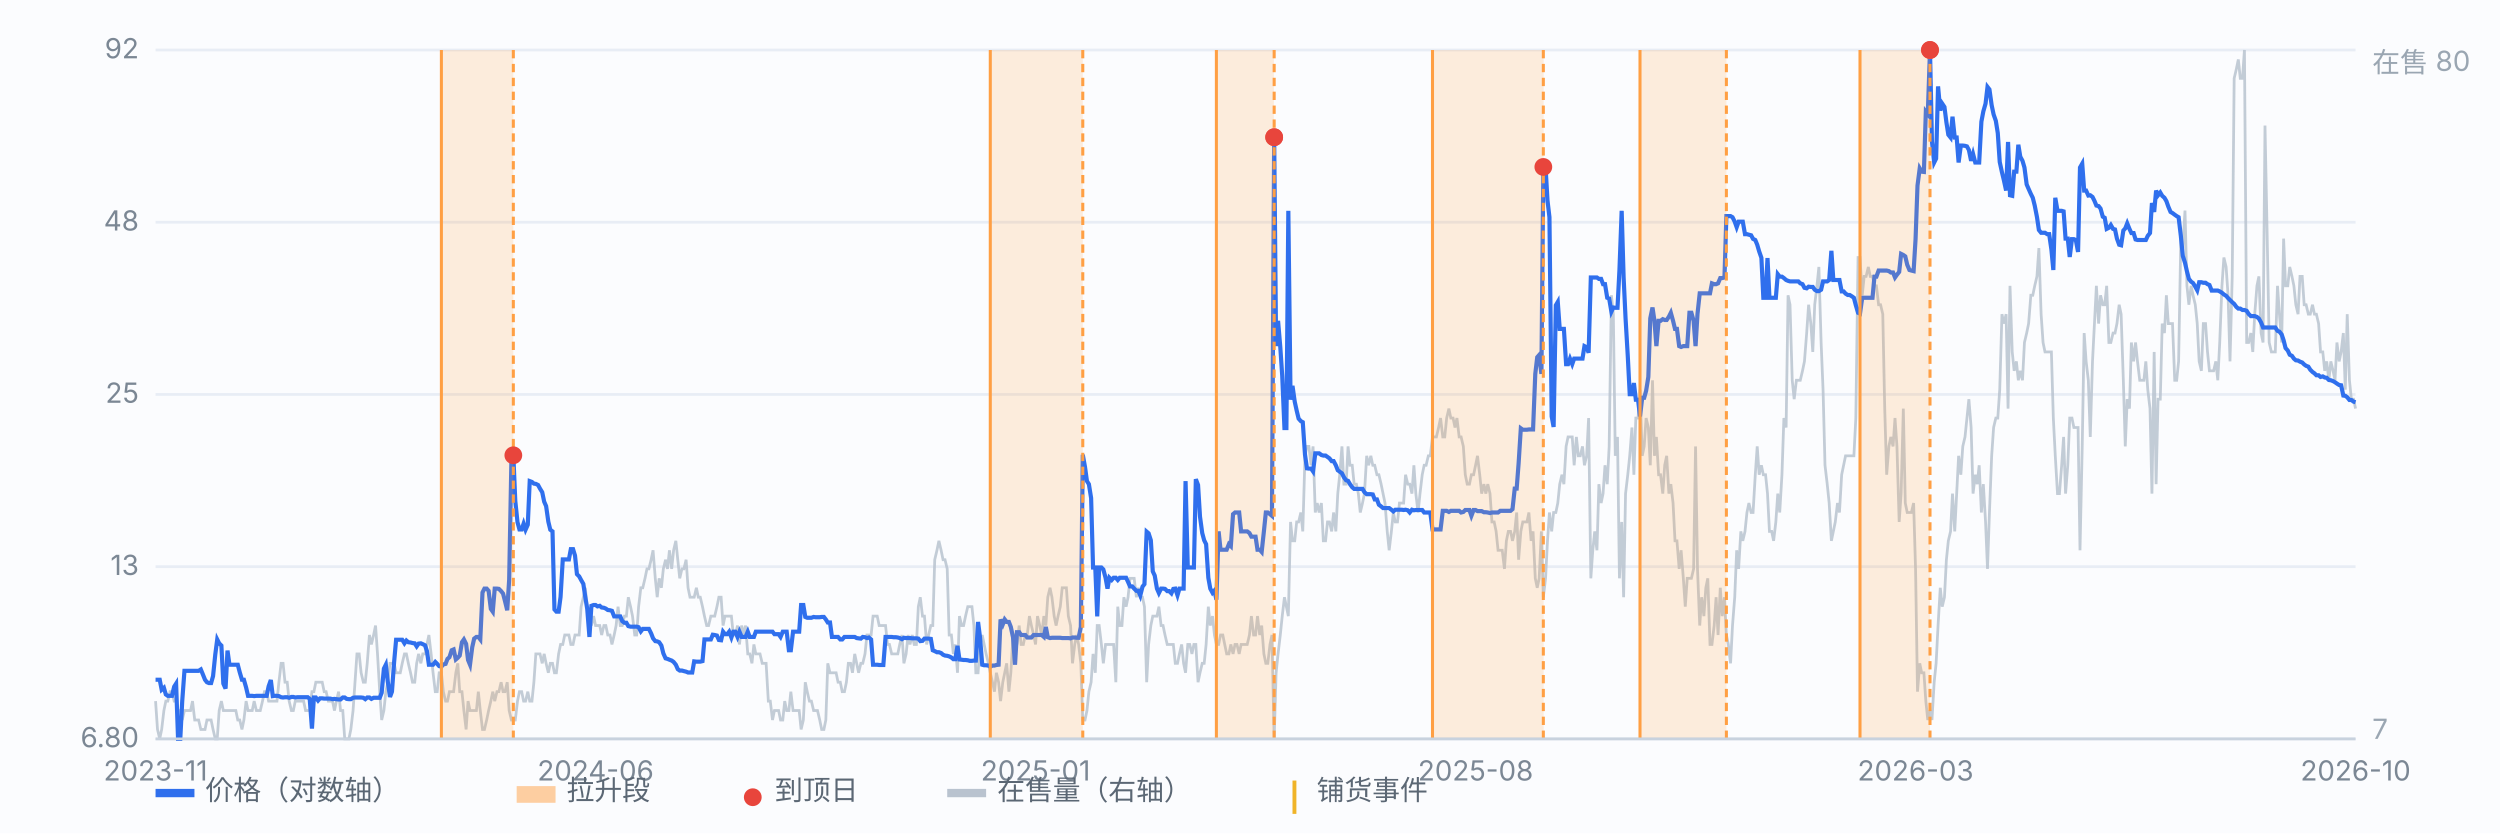
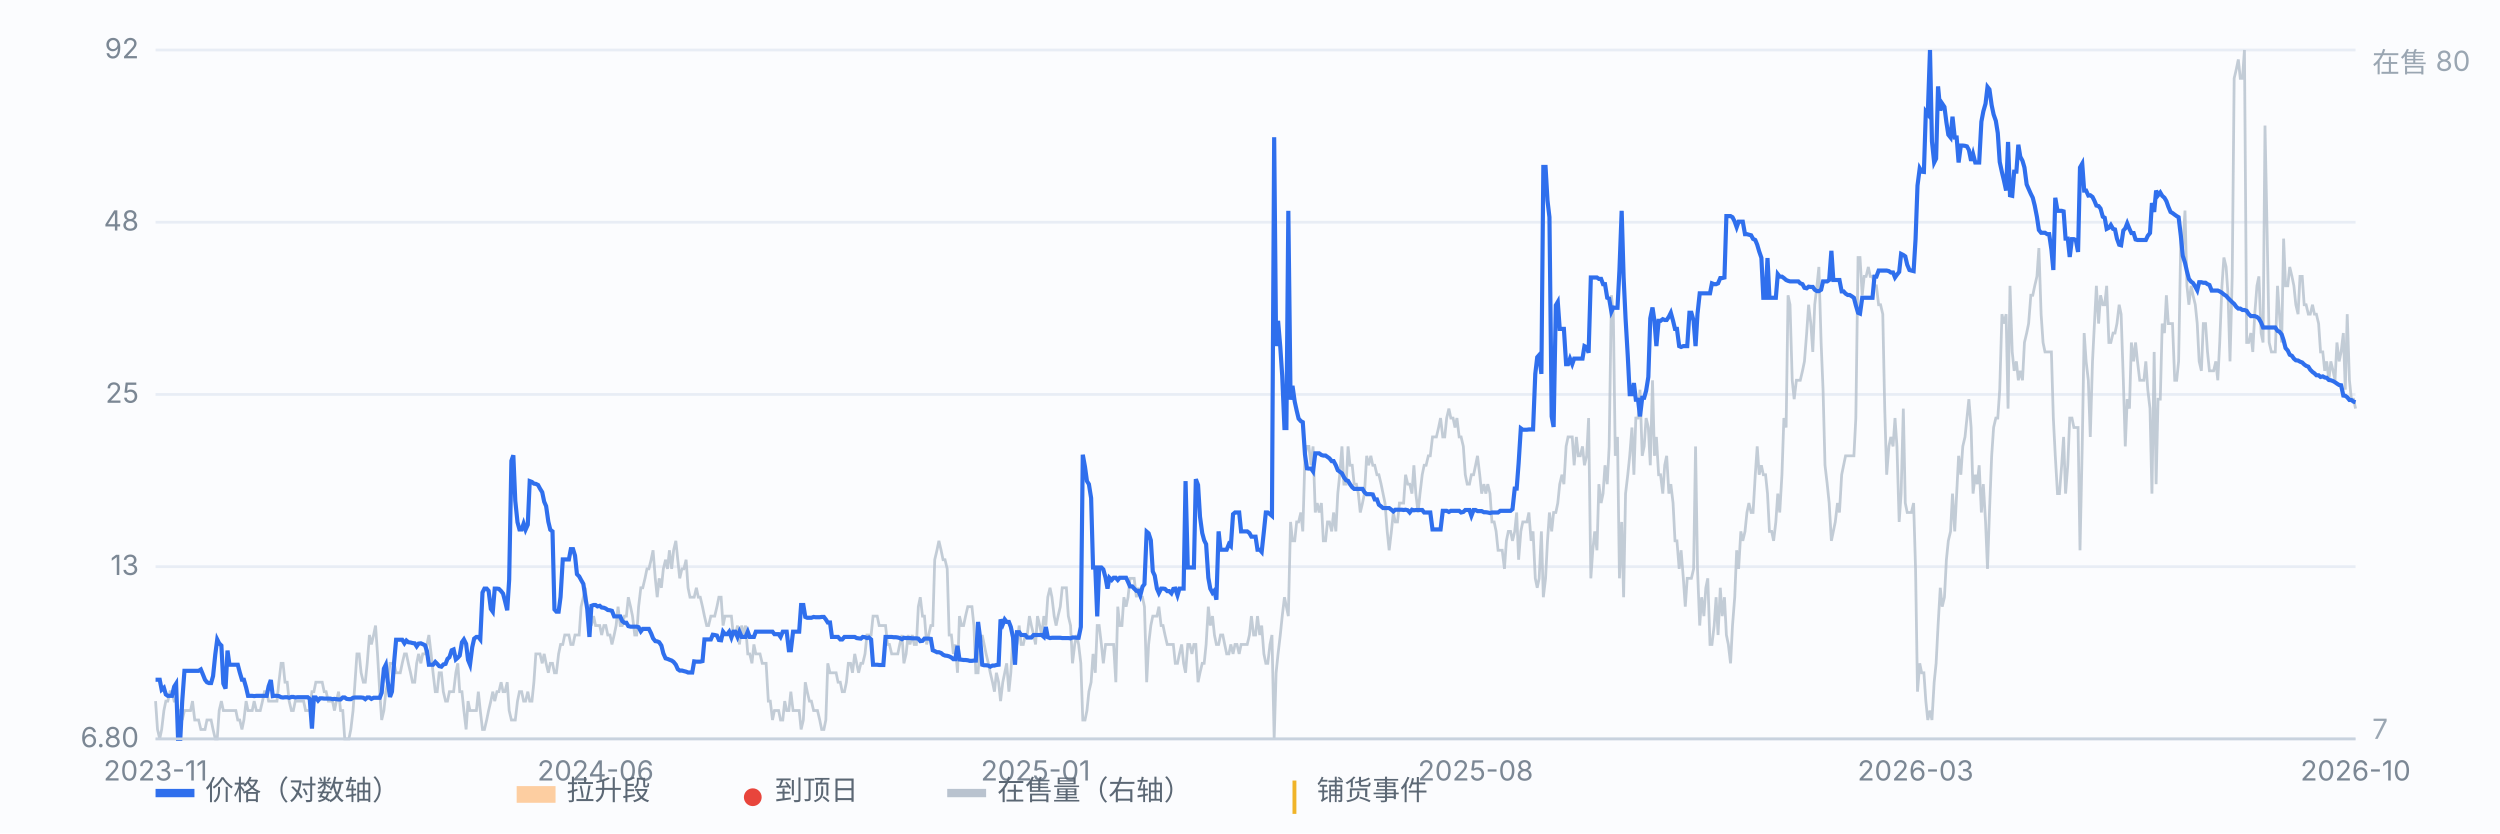
<svg xmlns="http://www.w3.org/2000/svg" viewBox="0 0 900 300" preserveAspectRatio="xMidYMid meet" style="width:100%;max-width:900px;height:auto;display:block" font-family="-apple-system,Segoe UI,Microsoft YaHei,sans-serif" font-size="10">
  <rect x="0" y="0" width="900" height="300" fill="#fbfcfe" />
  <line x1="56" y1="266.0" x2="848" y2="266.0" stroke="#e8edf5" stroke-width="1" />
  <text x="50" y="269.0" text-anchor="end" fill="#7b8794">6.80</text>
  <line x1="56" y1="204.0" x2="848" y2="204.0" stroke="#e8edf5" stroke-width="1" />
  <text x="50" y="207.0" text-anchor="end" fill="#7b8794">13</text>
  <line x1="56" y1="142.0" x2="848" y2="142.0" stroke="#e8edf5" stroke-width="1" />
  <text x="50" y="145.0" text-anchor="end" fill="#7b8794">25</text>
  <line x1="56" y1="80.0" x2="848" y2="80.0" stroke="#e8edf5" stroke-width="1" />
  <text x="50" y="83.0" text-anchor="end" fill="#7b8794">48</text>
  <line x1="56" y1="18.0" x2="848" y2="18.0" stroke="#e8edf5" stroke-width="1" />
  <text x="50" y="21.0" text-anchor="end" fill="#7b8794">92</text>
  <path d="M56.0 252.4 L56.7 262.6 L57.5 266.0 L58.2 262.6 L59.0 255.8 L59.7 252.4 L60.4 252.4 L61.2 249.0 L61.9 249.0 L62.7 252.4 L63.4 252.4 L64.1 255.8 L64.9 255.8 L65.6 259.2 L66.4 255.8 L67.1 255.8 L67.8 255.8 L68.6 255.8 L69.3 252.4 L70.1 259.2 L70.8 259.2 L71.5 259.2 L72.3 262.6 L73.0 262.6 L73.8 262.6 L74.5 259.2 L75.2 259.2 L76.0 259.2 L76.7 262.6 L77.5 266.0 L78.2 266.0 L78.9 255.8 L79.7 252.4 L80.4 255.8 L81.2 255.8 L81.9 255.8 L82.6 255.8 L83.4 255.8 L84.1 255.8 L84.9 255.8 L85.6 259.2 L86.3 259.2 L87.1 262.6 L87.8 259.2 L88.6 252.4 L89.3 255.8 L90.0 255.8 L90.8 255.8 L91.5 252.4 L92.3 255.8 L93.0 255.8 L93.7 255.8 L94.5 252.4 L95.2 249.0 L96.0 249.0 L96.7 252.4 L97.5 252.4 L98.2 252.4 L98.9 252.4 L99.7 252.4 L100.4 245.6 L101.2 238.8 L101.9 238.8 L102.6 245.6 L103.4 245.6 L104.1 252.4 L104.9 255.8 L105.6 255.8 L106.3 252.4 L107.1 252.4 L107.8 252.4 L108.6 252.4 L109.3 252.4 L110.0 255.8 L110.8 255.8 L111.5 255.8 L112.3 249.0 L113.0 249.0 L113.7 245.6 L114.5 245.6 L115.2 245.6 L116.0 245.6 L116.7 249.0 L117.4 249.0 L118.2 252.4 L118.9 252.4 L119.7 252.4 L120.4 255.8 L121.1 252.4 L121.9 249.0 L122.6 255.8 L123.4 255.8 L124.1 266.0 L124.8 266.0 L125.6 266.0 L126.3 262.6 L127.1 255.8 L127.8 245.6 L128.5 235.4 L129.3 235.4 L130.0 242.2 L130.8 245.6 L131.5 245.6 L132.2 238.8 L133.0 228.6 L133.7 232.0 L134.5 228.6 L135.2 225.2 L135.9 235.4 L136.7 249.0 L137.4 259.2 L138.2 255.8 L138.9 249.0 L139.6 245.6 L140.4 238.8 L141.1 238.8 L141.9 238.8 L142.6 242.2 L143.3 242.2 L144.1 242.2 L144.8 238.8 L145.6 235.4 L146.3 235.4 L147.0 238.8 L147.8 242.2 L148.5 245.6 L149.3 245.6 L150.0 238.8 L150.7 235.4 L151.5 238.8 L152.2 235.4 L153.0 235.4 L153.7 232.0 L154.4 228.6 L155.2 235.4 L155.9 242.2 L156.7 249.0 L157.4 249.0 L158.1 242.2 L158.9 242.2 L159.6 249.0 L160.4 252.4 L161.1 252.4 L161.8 249.0 L162.6 249.0 L163.3 249.0 L164.1 242.2 L164.8 238.8 L165.5 249.0 L166.3 249.0 L167.0 255.8 L167.8 262.6 L168.5 252.4 L169.2 255.8 L170.0 255.8 L170.7 255.8 L171.5 255.8 L172.2 249.0 L172.9 255.8 L173.7 262.6 L174.4 262.6 L175.2 259.2 L175.9 255.8 L176.7 252.4 L177.4 249.0 L178.1 252.4 L178.9 249.0 L179.6 249.0 L180.4 245.6 L181.1 249.0 L181.8 249.0 L182.6 245.6 L183.3 255.8 L184.1 259.2 L184.8 259.2 L185.5 259.2 L186.3 252.4 L187.0 249.0 L187.8 249.0 L188.5 252.4 L189.2 252.4 L190.0 249.0 L190.7 252.4 L191.5 252.4 L192.2 245.6 L192.9 235.4 L193.7 235.4 L194.4 235.4 L195.2 238.8 L195.9 235.4 L196.6 238.8 L197.4 242.2 L198.1 238.8 L198.9 238.8 L199.6 242.2 L200.3 242.2 L201.1 235.4 L201.8 232.0 L202.6 232.0 L203.3 228.6 L204.0 228.6 L204.8 228.6 L205.5 232.0 L206.3 232.0 L207.0 228.6 L207.7 228.6 L208.5 228.6 L209.2 218.4 L210.0 215.0 L210.7 211.6 L211.4 218.4 L212.2 221.8 L212.9 225.2 L213.7 221.8 L214.4 225.2 L215.1 225.2 L215.9 225.2 L216.6 228.6 L217.4 225.2 L218.1 225.2 L218.8 228.6 L219.6 228.6 L220.3 232.0 L221.1 228.6 L221.8 225.2 L222.5 218.4 L223.3 225.2 L224.0 225.2 L224.8 221.8 L225.5 221.8 L226.2 215.0 L227.0 218.4 L227.7 221.8 L228.5 228.6 L229.2 228.6 L229.9 218.4 L230.7 211.6 L231.4 211.6 L232.2 208.2 L232.9 204.8 L233.6 204.8 L234.4 201.5 L235.1 198.1 L235.9 208.2 L236.6 215.0 L237.3 208.2 L238.1 211.6 L238.8 204.8 L239.6 201.5 L240.3 204.8 L241.0 198.1 L241.8 204.8 L242.5 198.1 L243.3 194.7 L244.0 201.5 L244.7 208.2 L245.5 204.8 L246.2 204.8 L247.0 201.5 L247.7 211.6 L248.4 215.0 L249.2 215.0 L249.9 215.0 L250.7 211.6 L251.4 215.0 L252.1 215.0 L252.9 218.4 L253.6 221.8 L254.4 225.2 L255.1 225.2 L255.9 221.8 L256.6 221.8 L257.3 221.8 L258.1 218.4 L258.8 215.0 L259.6 215.0 L260.3 225.2 L261.0 221.8 L261.8 221.8 L262.5 221.8 L263.3 221.8 L264.0 228.6 L264.7 228.6 L265.5 225.2 L266.2 232.0 L267.0 225.2 L267.7 228.6 L268.4 225.2 L269.2 235.4 L269.9 235.4 L270.7 238.8 L271.4 232.0 L272.1 235.4 L272.9 235.4 L273.6 235.4 L274.4 238.8 L275.1 238.8 L275.8 238.8 L276.6 252.4 L277.3 252.4 L278.1 259.2 L278.8 255.8 L279.5 255.8 L280.3 255.8 L281.0 259.2 L281.8 259.2 L282.5 252.4 L283.2 255.8 L284.0 255.8 L284.7 249.0 L285.5 255.8 L286.2 255.8 L286.9 255.8 L287.7 255.8 L288.4 262.6 L289.2 259.2 L289.9 245.6 L290.6 249.0 L291.4 252.4 L292.1 252.4 L292.9 255.8 L293.6 255.8 L294.3 255.8 L295.1 259.2 L295.8 262.6 L296.6 262.6 L297.3 259.2 L298.0 238.8 L298.8 242.2 L299.5 242.2 L300.3 242.2 L301.0 242.2 L301.7 245.6 L302.5 245.6 L303.2 249.0 L304.0 249.0 L304.7 245.6 L305.4 238.8 L306.2 238.8 L306.9 242.2 L307.7 235.4 L308.4 238.8 L309.1 242.2 L309.9 238.8 L310.6 238.8 L311.4 235.4 L312.1 228.6 L312.8 228.6 L313.6 228.6 L314.3 221.8 L315.1 221.8 L315.8 221.8 L316.5 225.2 L317.3 225.2 L318.0 225.2 L318.8 225.2 L319.5 232.0 L320.2 232.0 L321.0 235.4 L321.7 235.4 L322.5 235.4 L323.2 235.4 L323.9 232.0 L324.7 228.6 L325.4 238.8 L326.2 235.4 L326.9 228.6 L327.6 232.0 L328.4 228.6 L329.1 232.0 L329.9 232.0 L330.6 218.4 L331.3 215.0 L332.1 221.8 L332.8 221.8 L333.6 232.0 L334.3 228.6 L335.1 225.2 L335.8 225.2 L336.5 201.5 L337.3 198.1 L338.0 194.7 L338.8 198.1 L339.5 201.5 L340.2 201.5 L341.0 204.8 L341.7 228.6 L342.5 228.6 L343.2 235.4 L343.9 232.0 L344.7 242.2 L345.4 221.8 L346.2 225.2 L346.9 225.2 L347.6 221.8 L348.4 218.4 L349.1 218.4 L349.9 218.4 L350.6 225.2 L351.3 242.2 L352.1 242.2 L352.8 232.0 L353.6 228.6 L354.3 232.0 L355.0 235.4 L355.8 238.8 L356.5 242.2 L357.3 245.6 L358.0 249.0 L358.7 242.2 L359.5 245.6 L360.2 252.4 L361.0 245.6 L361.7 242.2 L362.4 238.8 L363.2 249.0 L363.9 242.2 L364.7 228.6 L365.4 228.6 L366.1 232.0 L366.9 225.2 L367.6 232.0 L368.4 232.0 L369.1 228.6 L369.8 228.6 L370.6 221.8 L371.3 225.2 L372.1 228.6 L372.8 232.0 L373.5 221.8 L374.3 225.2 L375.0 228.6 L375.8 221.8 L376.5 225.2 L377.2 215.0 L378.0 211.6 L378.7 215.0 L379.5 221.8 L380.2 225.2 L380.9 221.8 L381.7 218.4 L382.4 211.6 L383.2 211.6 L383.9 211.6 L384.6 221.8 L385.4 225.2 L386.1 238.8 L386.9 232.0 L387.6 228.6 L388.3 232.0 L389.1 238.8 L389.8 259.2 L390.6 259.2 L391.3 255.8 L392.0 249.0 L392.8 245.6 L393.5 235.4 L394.3 242.2 L395.0 225.2 L395.7 225.2 L396.5 232.0 L397.2 238.8 L398.0 232.0 L398.7 232.0 L399.4 232.0 L400.2 232.0 L400.9 232.0 L401.7 245.6 L402.4 218.4 L403.1 225.2 L403.9 225.2 L404.6 215.0 L405.4 218.4 L406.1 215.0 L406.8 208.2 L407.6 208.2 L408.3 208.2 L409.1 215.0 L409.8 211.6 L410.5 215.0 L411.3 215.0 L412.0 218.4 L412.8 245.6 L413.5 232.0 L414.3 225.2 L415.0 221.8 L415.7 221.8 L416.5 221.8 L417.2 218.4 L418.0 225.2 L418.7 225.2 L419.4 228.6 L420.2 232.0 L420.9 232.0 L421.7 232.0 L422.4 232.0 L423.1 238.8 L423.9 238.8 L424.6 235.4 L425.4 232.0 L426.1 238.8 L426.8 242.2 L427.6 232.0 L428.3 232.0 L429.1 235.4 L429.8 232.0 L430.5 232.0 L431.3 245.6 L432.0 242.2 L432.8 238.8 L433.5 238.8 L434.2 232.0 L435.0 218.4 L435.7 225.2 L436.5 221.8 L437.2 228.6 L437.9 232.0 L438.7 232.0 L439.4 228.6 L440.2 228.6 L440.9 232.0 L441.6 235.4 L442.4 235.4 L443.1 232.0 L443.9 235.4 L444.6 232.0 L445.3 232.0 L446.1 235.4 L446.8 232.0 L447.6 232.0 L448.3 232.0 L449.0 232.0 L449.8 228.6 L450.5 221.8 L451.3 228.6 L452.0 228.6 L452.7 221.8 L453.5 228.6 L454.2 225.2 L455.0 235.4 L455.7 238.8 L456.4 238.8 L457.2 232.0 L457.9 228.6 L458.7 266.0 L459.4 242.2 L460.1 235.4 L460.9 228.6 L461.6 221.8 L462.4 215.0 L463.1 218.4 L463.8 221.8 L464.6 187.9 L465.3 194.7 L466.1 194.7 L466.8 187.9 L467.5 187.9 L468.3 184.5 L469.0 191.3 L469.8 164.1 L470.5 160.7 L471.2 160.7 L472.0 167.5 L472.7 160.7 L473.5 184.5 L474.2 181.1 L474.9 184.5 L475.7 181.1 L476.4 194.7 L477.2 194.7 L477.9 187.9 L478.6 187.9 L479.4 191.3 L480.1 184.5 L480.9 191.3 L481.6 177.7 L482.3 170.9 L483.1 160.7 L483.8 174.3 L484.6 174.3 L485.3 160.7 L486.0 167.5 L486.8 167.5 L487.5 174.3 L488.3 174.3 L489.0 177.7 L489.7 184.5 L490.5 181.1 L491.2 177.7 L492.0 164.1 L492.7 167.5 L493.5 164.1 L494.2 167.5 L494.9 167.5 L495.7 170.9 L496.4 170.9 L497.2 174.3 L497.9 177.7 L498.6 181.1 L499.4 191.3 L500.1 198.1 L500.9 191.3 L501.6 184.5 L502.3 187.9 L503.1 187.9 L503.8 181.1 L504.6 181.1 L505.3 181.1 L506.0 170.9 L506.8 174.3 L507.5 174.3 L508.3 177.7 L509.0 167.5 L509.7 177.7 L510.5 184.5 L511.2 177.7 L512.0 170.9 L512.7 167.5 L513.4 167.5 L514.2 164.1 L514.9 164.1 L515.7 157.3 L516.4 157.3 L517.1 157.3 L517.9 153.9 L518.6 150.5 L519.4 157.3 L520.1 157.3 L520.8 150.5 L521.6 147.1 L522.3 150.5 L523.1 150.5 L523.8 153.9 L524.5 150.5 L525.3 157.3 L526.0 157.3 L526.8 160.7 L527.5 170.9 L528.2 174.3 L529.0 174.3 L529.7 170.9 L530.5 170.9 L531.2 167.5 L531.9 164.1 L532.7 170.9 L533.4 177.7 L534.2 174.3 L534.9 177.7 L535.6 174.3 L536.4 177.7 L537.1 187.9 L537.9 187.9 L538.6 191.3 L539.3 198.1 L540.1 198.1 L540.8 198.1 L541.6 204.8 L542.3 194.7 L543.0 191.3 L543.8 191.3 L544.5 194.7 L545.3 191.3 L546.0 184.5 L546.7 201.5 L547.5 191.3 L548.2 187.9 L549.0 187.9 L549.7 187.9 L550.4 184.5 L551.2 194.7 L551.9 191.3 L552.7 208.2 L553.4 211.6 L554.1 208.2 L554.9 191.3 L555.6 215.0 L556.4 208.2 L557.1 194.7 L557.8 184.5 L558.6 191.3 L559.3 184.5 L560.1 184.5 L560.8 181.1 L561.5 174.3 L562.3 170.9 L563.0 174.3 L563.8 160.7 L564.5 157.3 L565.2 157.3 L566.0 157.3 L566.7 167.5 L567.5 157.3 L568.2 164.1 L568.9 164.1 L569.7 160.7 L570.4 167.5 L571.2 164.1 L571.9 150.5 L572.7 208.2 L573.4 198.1 L574.1 191.3 L574.9 198.1 L575.6 174.3 L576.4 181.1 L577.1 177.7 L577.8 167.5 L578.6 174.3 L579.3 160.7 L580.1 106.3 L580.8 113.1 L581.5 164.1 L582.3 157.3 L583.0 208.2 L583.8 187.9 L584.5 215.0 L585.2 177.7 L586.0 170.9 L586.7 164.1 L587.5 153.9 L588.2 170.9 L588.9 150.5 L589.7 150.5 L590.4 140.3 L591.2 164.1 L591.9 160.7 L592.6 150.5 L593.4 153.9 L594.1 167.5 L594.9 136.9 L595.6 164.1 L596.3 157.3 L597.1 170.9 L597.8 170.9 L598.6 177.7 L599.3 167.5 L600.0 164.1 L600.8 177.7 L601.5 174.3 L602.3 181.1 L603.0 194.7 L603.7 194.7 L604.5 204.8 L605.2 198.1 L606.0 208.2 L606.7 218.4 L607.4 208.2 L608.2 208.2 L608.9 208.2 L609.7 204.8 L610.4 160.7 L611.1 204.8 L611.9 225.2 L612.6 215.0 L613.4 221.8 L614.1 211.6 L614.8 208.2 L615.6 232.0 L616.3 232.0 L617.1 225.2 L617.8 215.0 L618.5 228.6 L619.3 211.6 L620.0 221.8 L620.8 215.0 L621.5 228.6 L622.2 232.0 L623.0 238.8 L623.7 225.2 L624.5 215.0 L625.2 198.1 L625.9 204.8 L626.7 191.3 L627.4 194.7 L628.2 191.3 L628.9 184.5 L629.6 181.1 L630.4 184.5 L631.1 184.5 L631.9 170.9 L632.6 160.7 L633.3 170.9 L634.1 167.5 L634.8 170.9 L635.6 170.9 L636.3 177.7 L637.0 191.3 L637.8 191.3 L638.5 194.7 L639.3 187.9 L640.0 177.7 L640.7 184.5 L641.5 170.9 L642.2 150.5 L643.0 153.9 L643.7 106.3 L644.4 109.7 L645.2 136.9 L645.9 143.7 L646.7 136.9 L647.4 136.9 L648.1 136.9 L648.9 133.5 L649.6 130.1 L650.4 119.9 L651.1 109.7 L651.9 116.5 L652.6 126.7 L653.3 109.7 L654.1 102.9 L654.8 96.1 L655.6 123.3 L656.3 140.3 L657.0 167.5 L657.8 174.3 L658.5 181.1 L659.3 194.7 L660.0 191.3 L660.7 187.9 L661.5 181.1 L662.2 184.5 L663.0 170.9 L663.7 167.5 L664.4 164.1 L665.2 164.1 L665.9 164.1 L666.7 164.1 L667.4 164.1 L668.1 150.5 L668.9 92.7 L669.6 92.7 L670.4 106.3 L671.1 99.5 L671.8 99.5 L672.6 96.1 L673.3 99.5 L674.1 99.5 L674.8 102.9 L675.5 102.9 L676.3 109.7 L677.0 109.7 L677.8 113.1 L678.5 147.1 L679.2 170.9 L680.0 160.7 L680.7 157.3 L681.5 160.7 L682.2 150.5 L682.9 160.7 L683.7 187.9 L684.4 177.7 L685.2 147.1 L685.9 181.1 L686.6 184.5 L687.4 184.5 L688.1 184.5 L688.9 181.1 L689.6 204.8 L690.3 249.0 L691.1 238.8 L691.8 242.2 L692.6 242.2 L693.3 252.4 L694.0 259.2 L694.8 255.8 L695.5 259.2 L696.3 245.6 L697.0 238.8 L697.7 225.2 L698.5 211.6 L699.2 218.4 L700.0 215.0 L700.7 201.5 L701.4 194.7 L702.2 191.3 L702.9 177.7 L703.7 191.3 L704.4 177.7 L705.1 164.1 L705.9 170.9 L706.6 160.7 L707.4 157.3 L708.1 150.5 L708.8 143.7 L709.6 153.9 L710.3 177.7 L711.1 170.9 L711.8 174.3 L712.5 167.5 L713.3 184.5 L714.0 174.3 L714.8 187.9 L715.5 204.8 L716.2 184.5 L717.0 164.1 L717.7 153.9 L718.5 150.5 L719.2 150.5 L719.9 140.3 L720.7 113.1 L721.4 116.5 L722.2 113.1 L722.9 147.1 L723.6 102.9 L724.4 126.7 L725.1 133.5 L725.9 130.1 L726.6 136.9 L727.3 133.5 L728.1 136.9 L728.8 123.3 L729.6 119.9 L730.3 116.5 L731.1 106.3 L731.8 106.3 L732.5 102.9 L733.3 99.5 L734.0 89.3 L734.8 113.1 L735.5 123.3 L736.2 126.7 L737.0 126.7 L737.7 126.7 L738.5 126.7 L739.2 150.5 L739.9 164.1 L740.7 177.7 L741.4 177.7 L742.2 167.5 L742.9 157.3 L743.6 177.7 L744.4 167.5 L745.1 150.5 L745.9 150.5 L746.6 153.9 L747.3 153.9 L748.1 153.9 L748.8 198.1 L749.6 160.7 L750.3 119.9 L751.0 130.1 L751.8 136.9 L752.5 157.3 L753.3 130.1 L754.0 116.5 L754.7 102.9 L755.5 116.5 L756.2 106.3 L757.0 109.7 L757.7 109.7 L758.4 102.9 L759.2 123.3 L759.9 123.3 L760.7 119.9 L761.4 119.9 L762.1 116.5 L762.9 109.7 L763.6 113.1 L764.4 136.9 L765.1 160.7 L765.8 143.7 L766.6 147.1 L767.3 123.3 L768.1 130.1 L768.8 123.3 L769.5 130.1 L770.3 136.9 L771.0 136.9 L771.8 136.9 L772.5 130.1 L773.2 140.3 L774.0 147.1 L774.7 177.7 L775.5 126.7 L776.2 174.3 L776.9 143.7 L777.7 143.7 L778.4 116.5 L779.2 119.9 L779.9 106.3 L780.6 116.5 L781.4 116.5 L782.1 116.5 L782.9 136.9 L783.6 136.9 L784.3 130.1 L785.1 85.9 L785.8 89.3 L786.6 75.8 L787.3 102.9 L788.0 109.7 L788.8 102.9 L789.5 106.3 L790.3 109.7 L791.0 116.5 L791.7 130.1 L792.5 133.5 L793.2 116.5 L794.0 116.5 L794.7 126.7 L795.4 133.5 L796.2 133.5 L796.9 133.5 L797.7 130.1 L798.4 136.9 L799.1 123.3 L799.9 102.9 L800.6 92.7 L801.4 96.1 L802.1 106.3 L802.8 130.1 L803.6 99.5 L804.3 28.2 L805.1 24.8 L805.8 21.4 L806.5 28.2 L807.3 28.2 L808.0 18.0 L808.8 123.3 L809.5 123.3 L810.3 119.9 L811.0 126.7 L811.7 113.1 L812.5 102.9 L813.2 99.5 L814.0 119.9 L814.7 123.3 L815.4 45.2 L816.2 85.9 L816.9 123.3 L817.7 126.7 L818.4 126.7 L819.1 126.7 L819.9 102.9 L820.6 113.1 L821.4 123.3 L822.1 85.9 L822.8 102.9 L823.6 102.9 L824.3 96.1 L825.1 99.5 L825.8 102.9 L826.5 109.7 L827.3 113.1 L828.0 99.5 L828.8 99.5 L829.5 109.7 L830.2 109.7 L831.0 113.1 L831.7 113.1 L832.5 109.7 L833.2 113.1 L833.9 113.1 L834.7 116.5 L835.4 126.7 L836.2 126.7 L836.9 133.5 L837.6 130.1 L838.4 136.9 L839.1 130.1 L839.9 133.5 L840.6 136.9 L841.3 123.3 L842.1 130.1 L842.8 126.7 L843.6 119.9 L844.3 140.3 L845.0 113.1 L845.8 136.9 L846.5 143.7 L847.3 143.7 L848.0 147.1" fill="none" stroke="#b9c3cf" stroke-width="1" opacity="0.85" />
  <text x="854" y="26" fill="#9aa6b2">在售 80</text>
  <text x="854" y="266" fill="#9aa6b2">7</text>
  <path d="M56.0 244.7 L56.7 244.7 L57.5 244.7 L58.2 248.3 L59.0 247.6 L59.7 250.0 L60.4 250.5 L61.2 250.5 L61.9 250.5 L62.7 247.2 L63.4 246.1 L64.1 266.0 L64.9 266.0 L65.6 252.4 L66.4 241.5 L67.1 241.5 L67.8 241.5 L68.6 241.5 L69.3 241.5 L70.1 241.5 L70.8 241.5 L71.5 241.5 L72.3 241.0 L73.0 242.7 L73.8 244.7 L74.5 245.6 L75.2 245.9 L76.0 245.9 L76.7 243.4 L77.5 235.6 L78.2 230.2 L78.9 231.6 L79.7 232.4 L80.4 246.1 L81.2 247.9 L81.9 234.2 L82.6 239.3 L83.4 239.3 L84.1 239.3 L84.9 239.3 L85.6 239.3 L86.3 242.0 L87.1 244.7 L87.8 244.7 L88.6 247.5 L89.3 250.5 L90.0 250.5 L90.8 250.5 L91.5 250.6 L92.3 250.5 L93.0 250.5 L93.7 250.5 L94.5 250.5 L95.2 250.5 L96.0 250.5 L96.7 247.1 L97.5 244.8 L98.2 250.6 L98.9 250.5 L99.7 250.5 L100.4 250.6 L101.2 251.0 L101.9 251.1 L102.6 251.0 L103.4 251.0 L104.1 251.2 L104.9 250.9 L105.6 250.9 L106.3 251.1 L107.1 251.0 L107.8 251.0 L108.6 251.0 L109.3 251.0 L110.0 251.0 L110.8 251.0 L111.5 251.6 L112.3 262.3 L113.0 251.1 L113.7 251.1 L114.5 252.2 L115.2 251.4 L116.0 251.4 L116.7 251.5 L117.4 251.5 L118.2 251.5 L118.9 251.5 L119.7 251.7 L120.4 251.6 L121.1 251.7 L121.9 251.8 L122.6 251.8 L123.4 251.1 L124.1 251.1 L124.8 251.6 L125.6 251.7 L126.3 251.7 L127.1 251.2 L127.8 251.1 L128.5 251.1 L129.3 251.1 L130.0 251.1 L130.8 251.2 L131.5 251.7 L132.2 251.1 L133.0 251.1 L133.7 251.6 L134.5 251.2 L135.2 251.2 L135.9 251.2 L136.7 251.2 L137.4 249.4 L138.2 240.7 L138.9 239.3 L139.6 245.4 L140.4 250.9 L141.1 249.0 L141.9 238.1 L142.6 230.3 L143.3 230.3 L144.1 230.3 L144.8 230.3 L145.6 231.6 L146.3 230.6 L147.0 231.2 L147.8 231.3 L148.5 231.5 L149.3 231.6 L150.0 232.7 L150.7 231.7 L151.5 231.6 L152.2 231.9 L153.0 232.3 L153.7 234.4 L154.4 239.3 L155.2 239.3 L155.9 239.3 L156.7 238.3 L157.4 239.0 L158.1 239.8 L158.9 240.0 L159.6 239.2 L160.4 239.0 L161.1 237.2 L161.8 236.6 L162.6 234.1 L163.3 233.8 L164.1 237.4 L164.8 236.8 L165.5 236.0 L166.3 231.2 L167.0 230.2 L167.8 231.8 L168.5 237.6 L169.2 239.3 L170.0 233.0 L170.7 229.9 L171.5 229.3 L172.2 229.3 L172.9 230.2 L173.7 213.3 L174.4 211.9 L175.2 211.9 L175.9 212.7 L176.7 219.2 L177.4 220.2 L178.1 211.9 L178.9 211.9 L179.6 212.0 L180.4 212.8 L181.1 213.7 L181.8 216.4 L182.6 219.7 L183.3 208.7 L184.1 165.9 L184.8 163.9 L185.5 180.3 L186.3 188.0 L187.0 190.6 L187.8 190.6 L188.5 188.5 L189.2 190.7 L190.0 188.9 L190.7 173.2 L191.5 173.5 L192.2 174.1 L192.9 174.2 L193.7 174.6 L194.4 175.9 L195.2 177.2 L195.9 180.6 L196.6 182.2 L197.4 187.8 L198.1 190.7 L198.9 191.3 L199.6 219.4 L200.3 220.2 L201.1 220.2 L201.8 214.9 L202.6 201.4 L203.3 201.4 L204.0 201.4 L204.8 201.4 L205.5 197.7 L206.3 197.7 L207.0 200.0 L207.7 206.7 L208.5 207.5 L209.2 208.8 L210.0 210.2 L210.7 214.9 L211.4 219.2 L212.2 229.3 L212.9 218.1 L213.7 217.8 L214.4 217.8 L215.1 218.3 L215.9 218.1 L216.6 218.7 L217.4 218.8 L218.1 219.1 L218.8 219.6 L219.6 219.7 L220.3 219.9 L221.1 221.9 L221.8 221.9 L222.5 221.9 L223.3 221.9 L224.0 223.6 L224.8 224.2 L225.5 224.2 L226.2 225.4 L227.0 225.6 L227.7 225.6 L228.5 225.6 L229.2 225.6 L229.9 225.8 L230.7 227.3 L231.4 226.4 L232.2 226.4 L232.9 226.4 L233.6 226.4 L234.4 228.0 L235.1 229.8 L235.9 230.8 L236.6 230.9 L237.3 231.2 L238.1 232.4 L238.8 235.2 L239.6 237.0 L240.3 237.2 L241.0 237.5 L241.8 237.8 L242.5 238.3 L243.3 239.3 L244.0 240.9 L244.7 241.4 L245.5 241.4 L246.2 241.6 L247.0 241.8 L247.7 242.1 L248.4 242.1 L249.2 242.1 L249.9 238.1 L250.7 238.2 L251.4 238.2 L252.1 238.2 L252.9 238.0 L253.6 230.2 L254.4 230.2 L255.1 230.2 L255.9 230.2 L256.6 228.5 L257.3 228.6 L258.1 228.8 L258.8 230.4 L259.6 230.5 L260.3 227.4 L261.0 228.3 L261.8 228.3 L262.5 227.4 L263.3 229.5 L264.0 227.4 L264.7 227.4 L265.5 229.3 L266.2 227.4 L267.0 229.3 L267.7 229.3 L268.4 229.3 L269.2 227.4 L269.9 229.3 L270.7 229.3 L271.4 229.3 L272.1 227.4 L272.9 227.4 L273.6 227.4 L274.4 227.4 L275.1 227.4 L275.8 227.4 L276.6 227.4 L277.3 227.4 L278.1 227.4 L278.8 228.3 L279.5 228.3 L280.3 228.3 L281.0 229.3 L281.8 227.4 L282.5 227.4 L283.2 227.4 L284.0 234.1 L284.7 234.1 L285.5 227.4 L286.2 227.4 L286.9 227.4 L287.7 227.4 L288.4 217.8 L289.2 217.8 L289.9 222.1 L290.6 222.4 L291.4 222.4 L292.1 222.4 L292.9 222.1 L293.6 222.2 L294.3 222.2 L295.1 222.2 L295.8 222.1 L296.6 222.1 L297.3 223.0 L298.0 224.1 L298.8 224.1 L299.5 229.3 L300.3 229.3 L301.0 229.3 L301.7 229.3 L302.5 230.2 L303.2 230.2 L304.0 229.3 L304.7 229.3 L305.4 229.3 L306.2 229.3 L306.9 229.3 L307.7 229.3 L308.4 229.7 L309.1 229.8 L309.9 229.9 L310.6 229.3 L311.4 229.4 L312.1 229.7 L312.8 229.5 L313.6 230.2 L314.3 239.3 L315.1 239.3 L315.8 239.3 L316.5 239.4 L317.3 239.4 L318.0 239.4 L318.8 229.3 L319.5 229.3 L320.2 229.3 L321.0 229.3 L321.7 229.4 L322.5 229.4 L323.2 229.5 L323.9 229.7 L324.7 230.1 L325.4 229.6 L326.2 229.7 L326.9 229.7 L327.6 229.7 L328.4 229.8 L329.1 229.8 L329.9 229.8 L330.6 229.9 L331.3 230.8 L332.1 230.7 L332.8 229.9 L333.6 229.9 L334.3 229.9 L335.1 230.0 L335.8 234.1 L336.5 234.4 L337.3 234.8 L338.0 234.8 L338.8 235.1 L339.5 235.7 L340.2 236.0 L341.0 236.1 L341.7 236.3 L342.5 236.7 L343.2 237.3 L343.9 237.3 L344.7 232.5 L345.4 237.4 L346.2 237.5 L346.9 237.6 L347.6 237.6 L348.4 237.7 L349.1 237.9 L349.9 237.9 L350.6 237.8 L351.3 237.8 L352.1 223.9 L352.8 229.4 L353.6 239.3 L354.3 239.5 L355.0 239.5 L355.8 239.6 L356.5 240.0 L357.3 239.6 L358.0 239.6 L358.7 239.4 L359.5 239.3 L360.2 223.0 L361.0 224.8 L361.7 223.0 L362.4 223.9 L363.2 223.9 L363.9 225.7 L364.7 229.5 L365.4 239.3 L366.1 227.6 L366.9 227.6 L367.6 228.6 L368.4 228.6 L369.1 228.6 L369.8 229.5 L370.6 229.5 L371.3 229.5 L372.1 228.6 L372.8 228.6 L373.5 228.6 L374.3 228.6 L375.0 228.6 L375.8 229.3 L376.5 225.7 L377.2 229.4 L378.0 229.7 L378.7 229.6 L379.5 229.6 L380.2 229.6 L380.9 229.6 L381.7 229.6 L382.4 229.7 L383.2 229.7 L383.9 229.7 L384.6 229.7 L385.4 229.8 L386.1 229.5 L386.9 229.5 L387.6 229.6 L388.3 229.6 L389.1 225.7 L389.8 163.7 L390.6 168.1 L391.3 173.2 L392.0 174.3 L392.8 179.3 L393.5 204.3 L394.3 204.3 L395.0 221.9 L395.7 204.3 L396.5 204.3 L397.2 205.0 L398.0 208.0 L398.7 211.9 L399.4 208.0 L400.2 208.8 L400.9 208.0 L401.7 208.0 L402.4 208.8 L403.1 208.0 L403.9 208.0 L404.6 208.0 L405.4 208.0 L406.1 209.5 L406.8 211.1 L407.6 211.1 L408.3 211.9 L409.1 212.7 L409.8 212.7 L410.5 214.4 L411.3 211.2 L412.0 210.3 L412.8 191.4 L413.5 192.0 L414.3 194.5 L415.0 205.7 L415.7 207.2 L416.5 211.9 L417.2 213.5 L418.0 211.9 L418.7 211.9 L419.4 212.0 L420.2 212.8 L420.9 212.8 L421.7 213.6 L422.4 212.0 L423.1 211.9 L423.9 214.3 L424.6 211.9 L425.4 211.9 L426.1 211.9 L426.8 173.2 L427.6 204.3 L428.3 204.3 L429.1 204.3 L429.8 204.3 L430.5 172.5 L431.3 174.6 L432.0 186.0 L432.8 191.9 L433.5 194.5 L434.2 195.9 L435.0 208.0 L435.7 211.9 L436.5 213.4 L437.2 212.6 L437.9 215.9 L438.7 191.3 L439.4 197.9 L440.2 197.9 L440.9 197.9 L441.6 197.9 L442.4 195.9 L443.1 196.6 L443.9 185.1 L444.6 184.5 L445.3 184.5 L446.1 184.5 L446.8 191.3 L447.6 191.3 L448.3 191.3 L449.0 191.3 L449.8 191.9 L450.5 193.2 L451.3 193.2 L452.0 193.2 L452.7 197.9 L453.5 197.9 L454.2 198.7 L455.0 191.3 L455.7 184.5 L456.4 184.5 L457.2 185.1 L457.9 185.7 L458.7 49.4 L459.4 124.6 L460.1 115.5 L460.9 124.9 L461.6 135.3 L462.4 154.1 L463.1 154.1 L463.8 75.9 L464.6 143.9 L465.3 138.9 L466.1 144.6 L466.8 147.8 L467.5 150.7 L468.3 151.6 L469.0 152.0 L469.8 163.7 L470.5 168.6 L471.2 168.7 L472.0 168.7 L472.7 169.7 L473.5 163.2 L474.2 163.2 L474.9 163.2 L475.7 163.8 L476.4 164.0 L477.2 164.0 L477.9 164.5 L478.6 165.0 L479.4 166.0 L480.1 166.0 L480.9 167.5 L481.6 169.3 L482.3 169.8 L483.1 170.4 L483.8 171.8 L484.6 172.9 L485.3 173.1 L486.0 174.3 L486.8 175.4 L487.5 176.0 L488.3 176.0 L489.0 176.0 L489.7 176.0 L490.5 176.0 L491.2 177.2 L492.0 177.9 L492.7 177.9 L493.5 177.9 L494.2 178.0 L494.9 179.8 L495.7 179.8 L496.4 181.7 L497.2 182.3 L497.9 182.9 L498.6 182.9 L499.4 182.9 L500.1 182.9 L500.9 183.5 L501.6 184.1 L502.3 183.5 L503.1 183.5 L503.8 183.5 L504.6 183.5 L505.3 183.6 L506.0 183.5 L506.8 183.7 L507.5 184.5 L508.3 183.5 L509.0 183.7 L509.7 183.6 L510.5 183.6 L511.2 183.6 L512.0 183.6 L512.7 184.5 L513.4 184.5 L514.2 184.5 L514.9 184.5 L515.7 190.6 L516.4 190.6 L517.1 190.6 L517.9 190.6 L518.6 190.6 L519.4 183.9 L520.1 183.9 L520.8 183.9 L521.6 184.3 L522.3 183.9 L523.1 183.9 L523.8 183.9 L524.5 183.9 L525.3 183.9 L526.0 184.5 L526.8 184.3 L527.5 183.6 L528.2 183.6 L529.0 183.6 L529.7 185.7 L530.5 183.6 L531.2 183.6 L531.9 184.0 L532.7 184.0 L533.4 184.0 L534.2 184.4 L534.9 184.4 L535.6 184.5 L536.4 184.7 L537.1 184.5 L537.9 184.5 L538.6 184.5 L539.3 184.5 L540.1 183.9 L540.8 183.9 L541.6 183.9 L542.3 183.9 L543.0 183.9 L543.8 183.9 L544.5 183.3 L545.3 175.9 L546.0 175.9 L546.7 166.8 L547.5 154.2 L548.2 154.7 L549.0 154.7 L549.7 154.7 L550.4 154.6 L551.2 154.6 L551.9 154.6 L552.7 134.6 L553.4 128.6 L554.1 127.8 L554.9 134.6 L555.6 60.1 L556.4 60.1 L557.1 72.2 L557.8 78.2 L558.6 149.9 L559.3 153.7 L560.1 109.9 L560.8 108.7 L561.5 118.4 L562.3 118.4 L563.0 118.4 L563.8 131.1 L564.5 131.1 L565.2 129.1 L566.0 131.1 L566.7 129.1 L567.5 129.1 L568.2 129.1 L568.9 129.1 L569.7 129.1 L570.4 124.6 L571.2 125.0 L571.9 127.0 L572.7 99.9 L573.4 99.9 L574.1 99.9 L574.9 99.9 L575.6 100.4 L576.4 100.4 L577.1 102.3 L577.8 102.3 L578.6 107.2 L579.3 107.5 L580.1 112.2 L580.8 110.7 L581.5 110.8 L582.3 110.8 L583.0 97.2 L583.8 75.9 L584.5 99.8 L585.2 114.6 L586.0 128.2 L586.7 141.9 L587.5 141.9 L588.2 137.9 L588.9 143.9 L589.7 143.9 L590.4 149.9 L591.2 143.2 L591.9 143.2 L592.6 140.7 L593.4 135.7 L594.1 114.6 L594.9 110.7 L595.6 115.5 L596.3 124.6 L597.1 115.5 L597.8 115.5 L598.6 114.9 L599.3 115.2 L600.0 115.2 L600.8 114.0 L601.5 112.6 L602.3 115.5 L603.0 118.4 L603.7 118.4 L604.5 124.6 L605.2 124.9 L606.0 124.6 L606.7 124.6 L607.4 124.6 L608.2 112.6 L608.9 112.6 L609.7 115.5 L610.4 124.6 L611.1 113.0 L611.9 105.6 L612.6 105.6 L613.4 105.6 L614.1 105.6 L614.8 105.6 L615.6 105.6 L616.3 102.0 L617.1 102.3 L617.8 102.3 L618.5 102.0 L619.3 100.1 L620.0 100.1 L620.8 99.9 L621.5 77.8 L622.2 77.8 L623.0 77.8 L623.7 78.2 L624.5 79.8 L625.2 81.8 L625.9 79.8 L626.7 79.8 L627.4 79.8 L628.2 84.3 L628.9 84.3 L629.6 84.5 L630.4 84.7 L631.1 86.0 L631.9 86.4 L632.6 88.1 L633.3 90.5 L634.1 92.8 L634.8 107.2 L635.6 107.2 L636.3 92.9 L637.0 107.2 L637.8 107.2 L638.5 107.2 L639.3 107.2 L640.0 98.7 L640.7 99.6 L641.5 99.6 L642.2 100.1 L643.0 100.8 L643.7 101.1 L644.4 101.3 L645.2 101.3 L645.9 101.3 L646.7 101.3 L647.4 101.3 L648.1 102.0 L648.9 102.3 L649.6 103.6 L650.4 103.8 L651.1 103.2 L651.9 103.3 L652.6 103.3 L653.3 104.3 L654.1 104.8 L654.8 104.8 L655.6 104.3 L656.3 101.3 L657.0 101.3 L657.8 101.3 L658.5 100.8 L659.3 90.3 L660.0 100.8 L660.7 100.8 L661.5 100.8 L662.2 100.8 L663.0 104.9 L663.7 104.9 L664.4 105.7 L665.2 106.2 L665.9 106.2 L666.7 106.7 L667.4 107.2 L668.1 109.9 L668.9 112.6 L669.6 112.9 L670.4 107.2 L671.1 107.2 L671.8 107.2 L672.6 107.2 L673.3 107.2 L674.1 107.2 L674.8 99.6 L675.5 99.6 L676.3 97.4 L677.0 97.4 L677.8 97.4 L678.5 97.4 L679.2 97.4 L680.0 97.6 L680.7 98.1 L681.5 98.1 L682.2 99.9 L682.9 98.9 L683.7 97.9 L684.4 91.4 L685.2 91.8 L685.9 92.3 L686.6 95.3 L687.4 97.2 L688.1 97.4 L688.9 97.6 L689.6 86.1 L690.3 66.8 L691.1 60.6 L691.8 61.8 L692.6 61.9 L693.3 40.2 L694.0 41.1 L694.8 18.0 L695.5 50.9 L696.3 58.5 L697.0 57.1 L697.7 31.1 L698.5 39.8 L699.2 37.3 L700.0 38.5 L700.7 44.0 L701.4 48.5 L702.2 49.5 L702.9 42.0 L703.7 49.5 L704.4 49.5 L705.1 58.5 L705.9 52.4 L706.6 52.4 L707.4 52.5 L708.1 52.7 L708.8 54.0 L709.6 57.9 L710.3 55.4 L711.1 58.5 L711.8 58.5 L712.5 58.5 L713.3 43.8 L714.0 40.1 L714.8 37.3 L715.5 31.3 L716.2 32.2 L717.0 37.9 L717.7 41.2 L718.5 43.5 L719.2 47.9 L719.9 58.3 L720.7 62.0 L721.4 64.9 L722.2 68.6 L722.9 51.1 L723.6 70.3 L724.4 70.5 L725.1 61.8 L725.9 61.8 L726.6 52.1 L727.3 56.4 L728.1 57.9 L728.8 60.3 L729.6 66.4 L730.3 68.0 L731.1 69.8 L731.8 71.2 L732.5 74.0 L733.3 78.1 L734.0 82.8 L734.8 83.8 L735.5 83.8 L736.2 83.8 L737.0 84.3 L737.7 84.3 L738.5 89.8 L739.2 97.2 L739.9 71.2 L740.7 75.9 L741.4 75.9 L742.2 75.9 L742.9 76.1 L743.6 85.9 L744.4 85.9 L745.1 92.5 L745.9 86.1 L746.6 86.1 L747.3 86.4 L748.1 90.7 L748.8 60.3 L749.6 58.9 L750.3 68.6 L751.0 68.6 L751.8 70.4 L752.5 70.3 L753.3 70.9 L754.0 72.3 L754.7 74.0 L755.5 74.2 L756.2 75.1 L757.0 78.0 L757.7 78.4 L758.4 82.4 L759.2 82.0 L759.9 81.0 L760.7 82.4 L761.4 82.6 L762.1 85.9 L762.9 88.1 L763.6 88.3 L764.4 83.0 L765.1 82.2 L765.8 80.4 L766.6 82.4 L767.3 83.9 L768.1 83.9 L768.8 86.2 L769.5 86.4 L770.3 86.4 L771.0 86.4 L771.8 86.4 L772.5 86.4 L773.2 84.9 L774.0 83.9 L774.7 73.1 L775.5 76.3 L776.2 68.6 L776.9 70.3 L777.7 69.3 L778.4 70.5 L779.2 71.2 L779.9 72.4 L780.6 74.4 L781.4 76.3 L782.1 76.7 L782.9 77.3 L783.6 77.8 L784.3 78.2 L785.1 84.9 L785.8 92.1 L786.6 94.6 L787.3 97.7 L788.0 100.4 L788.8 101.4 L789.5 101.9 L790.3 103.2 L791.0 104.5 L791.7 101.6 L792.5 101.6 L793.2 101.8 L794.0 101.8 L794.7 102.3 L795.4 102.6 L796.2 104.6 L796.9 104.6 L797.7 104.6 L798.4 104.6 L799.1 104.9 L799.9 105.4 L800.6 106.0 L801.4 106.5 L802.1 107.3 L802.8 108.0 L803.6 108.8 L804.3 109.4 L805.1 110.5 L805.8 111.1 L806.5 111.1 L807.3 111.6 L808.0 111.6 L808.8 111.9 L809.5 113.0 L810.3 113.8 L811.0 113.8 L811.7 113.8 L812.5 114.1 L813.2 114.7 L814.0 116.1 L814.7 117.9 L815.4 117.9 L816.2 117.9 L816.9 117.9 L817.7 117.9 L818.4 117.9 L819.1 117.9 L819.9 119.1 L820.6 119.4 L821.4 120.4 L822.1 122.5 L822.8 125.3 L823.6 126.2 L824.3 127.7 L825.1 128.1 L825.8 129.1 L826.5 129.7 L827.3 129.8 L828.0 130.2 L828.8 130.5 L829.5 131.2 L830.2 131.7 L831.0 132.0 L831.7 133.1 L832.5 133.9 L833.2 134.4 L833.9 135.1 L834.7 135.1 L835.4 135.7 L836.2 135.5 L836.9 135.9 L837.6 136.0 L838.4 136.8 L839.1 136.9 L839.9 137.2 L840.6 137.6 L841.3 138.1 L842.1 138.6 L842.8 138.7 L843.6 142.4 L844.3 142.5 L845.0 143.0 L845.8 144.0 L846.5 144.0 L847.3 144.6 L848.0 144.8" fill="none" stroke="#2f6fed" stroke-width="1.5" />
-   <rect x="158.9" y="18" width="25.9" height="248" fill="#ff9f43" opacity="0.18" />
-   <line x1="158.9" y1="18" x2="158.9" y2="266" stroke="#ff9f43" stroke-width="1.1" />
-   <line x1="184.8" y1="18" x2="184.8" y2="266" stroke="#ff9f43" stroke-width="1.1" stroke-dasharray="3 2" />
-   <circle cx="184.8" cy="163.9" r="3.2" fill="#e8453c" />
-   <rect x="356.5" y="18" width="33.3" height="248" fill="#ff9f43" opacity="0.18" />
-   <line x1="356.5" y1="18" x2="356.5" y2="266" stroke="#ff9f43" stroke-width="1.1" />
-   <line x1="389.8" y1="18" x2="389.8" y2="266" stroke="#ff9f43" stroke-width="1.1" stroke-dasharray="3 2" />
-   <circle cx="458.7" cy="49.4" r="3.2" fill="#e8453c" />
-   <rect x="437.9" y="18" width="20.7" height="248" fill="#ff9f43" opacity="0.18" />
-   <line x1="437.9" y1="18" x2="437.9" y2="266" stroke="#ff9f43" stroke-width="1.1" />
-   <line x1="458.7" y1="18" x2="458.7" y2="266" stroke="#ff9f43" stroke-width="1.1" stroke-dasharray="3 2" />
-   <circle cx="458.7" cy="49.4" r="3.2" fill="#e8453c" />
-   <rect x="515.7" y="18" width="40.0" height="248" fill="#ff9f43" opacity="0.18" />
-   <line x1="515.7" y1="18" x2="515.7" y2="266" stroke="#ff9f43" stroke-width="1.1" />
-   <line x1="555.6" y1="18" x2="555.6" y2="266" stroke="#ff9f43" stroke-width="1.1" stroke-dasharray="3 2" />
-   <circle cx="555.6" cy="60.1" r="3.2" fill="#e8453c" />
-   <rect x="590.4" y="18" width="31.1" height="248" fill="#ff9f43" opacity="0.18" />
-   <line x1="590.4" y1="18" x2="590.4" y2="266" stroke="#ff9f43" stroke-width="1.1" />
-   <line x1="621.5" y1="18" x2="621.5" y2="266" stroke="#ff9f43" stroke-width="1.1" stroke-dasharray="3 2" />
-   <circle cx="694.8" cy="18.0" r="3.2" fill="#e8453c" />
-   <rect x="669.6" y="18" width="25.2" height="248" fill="#ff9f43" opacity="0.18" />
-   <line x1="669.6" y1="18" x2="669.6" y2="266" stroke="#ff9f43" stroke-width="1.1" />
-   <line x1="694.8" y1="18" x2="694.8" y2="266" stroke="#ff9f43" stroke-width="1.1" stroke-dasharray="3 2" />
-   <circle cx="694.8" cy="18.0" r="3.2" fill="#e8453c" />
  <line x1="56" y1="266" x2="848" y2="266" stroke="#c8d2de" stroke-width="1" />
  <text x="56.0" y="281" text-anchor="middle" fill="#7b8794">2023-11</text>
  <text x="214.4" y="281" text-anchor="middle" fill="#7b8794">2024-06</text>
  <text x="372.8" y="281" text-anchor="middle" fill="#7b8794">2025-01</text>
  <text x="531.2" y="281" text-anchor="middle" fill="#7b8794">2025-08</text>
  <text x="689.6" y="281" text-anchor="middle" fill="#7b8794">2026-03</text>
  <text x="848.0" y="281" text-anchor="middle" fill="#7b8794">2026-10</text>
  <g transform="translate(56,292)">
    <rect x="0" y="-8" width="14" height="3" fill="#2f6fed" />
    <text x="18" y="-4" fill="#5b6774">价格（对数轴）</text>
    <rect x="130" y="-9" width="14" height="6" fill="#ff9f43" opacity="0.5" />
    <text x="148" y="-4" fill="#5b6774">拉升段</text>
    <circle cx="215" cy="-5" r="3.2" fill="#e8453c" />
    <text x="223" y="-4" fill="#5b6774">到顶日</text>
    <rect x="285" y="-8" width="14" height="3" fill="#b9c3cf" />
    <text x="303" y="-4" fill="#5b6774">在售量（右轴）</text>
    <line x1="410" y1="-11" x2="410" y2="1" stroke="#f0b429" stroke-width="1.4" />
    <text x="418" y="-4" fill="#5b6774">铺货事件</text>
  </g>
</svg>
